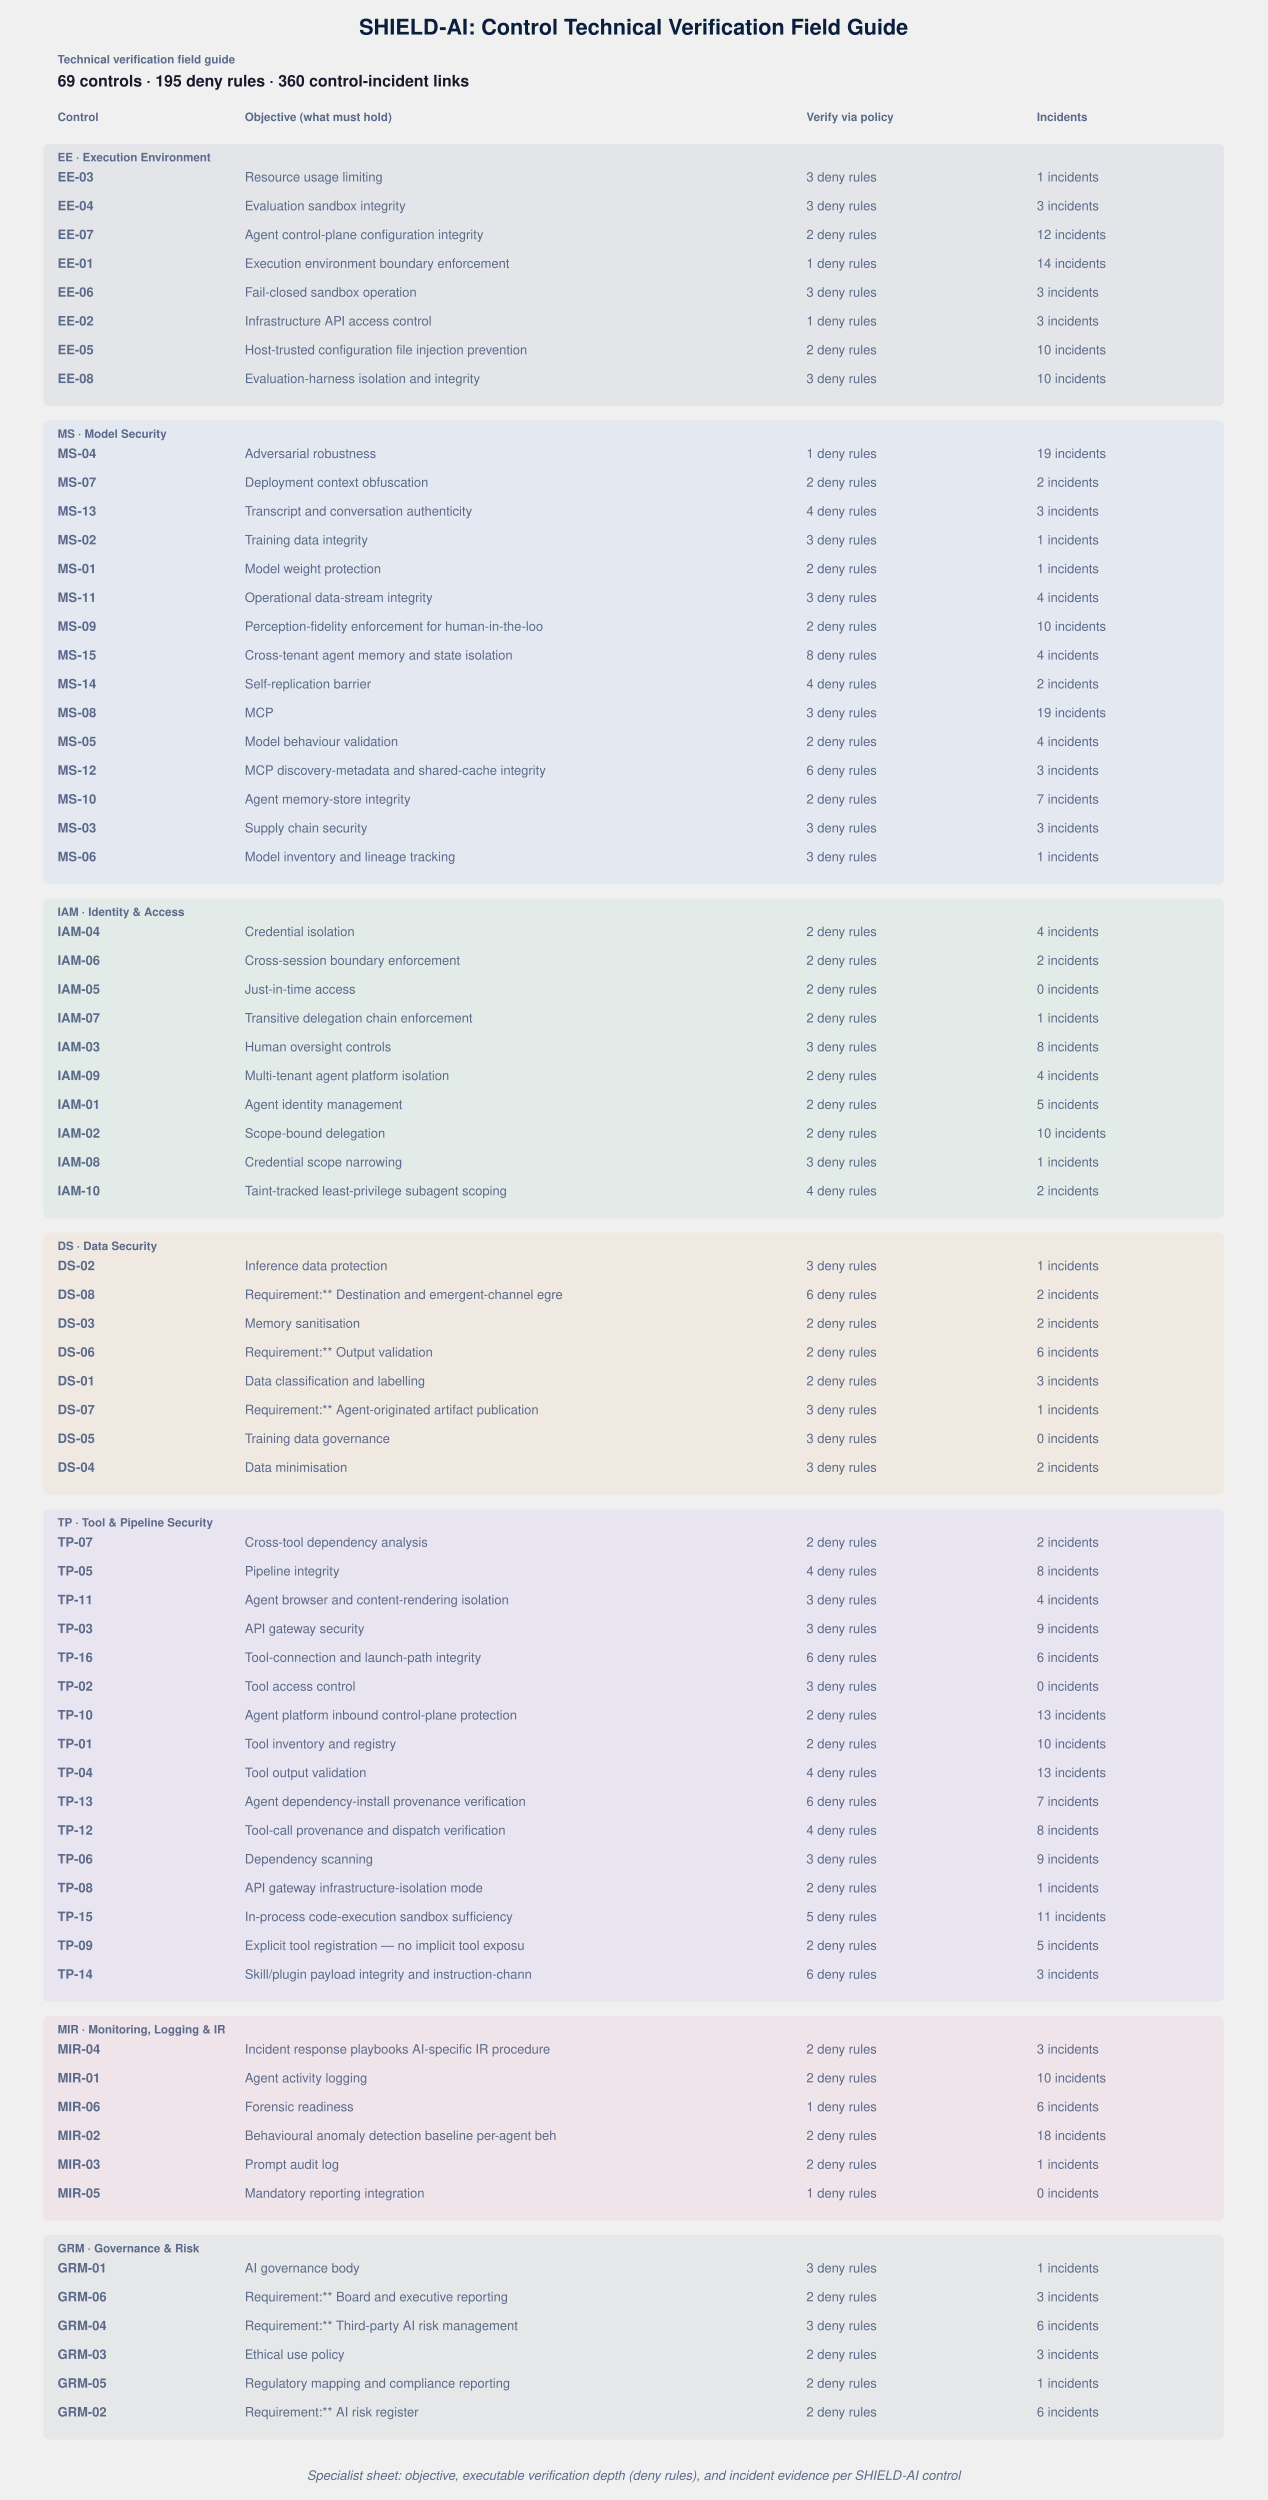
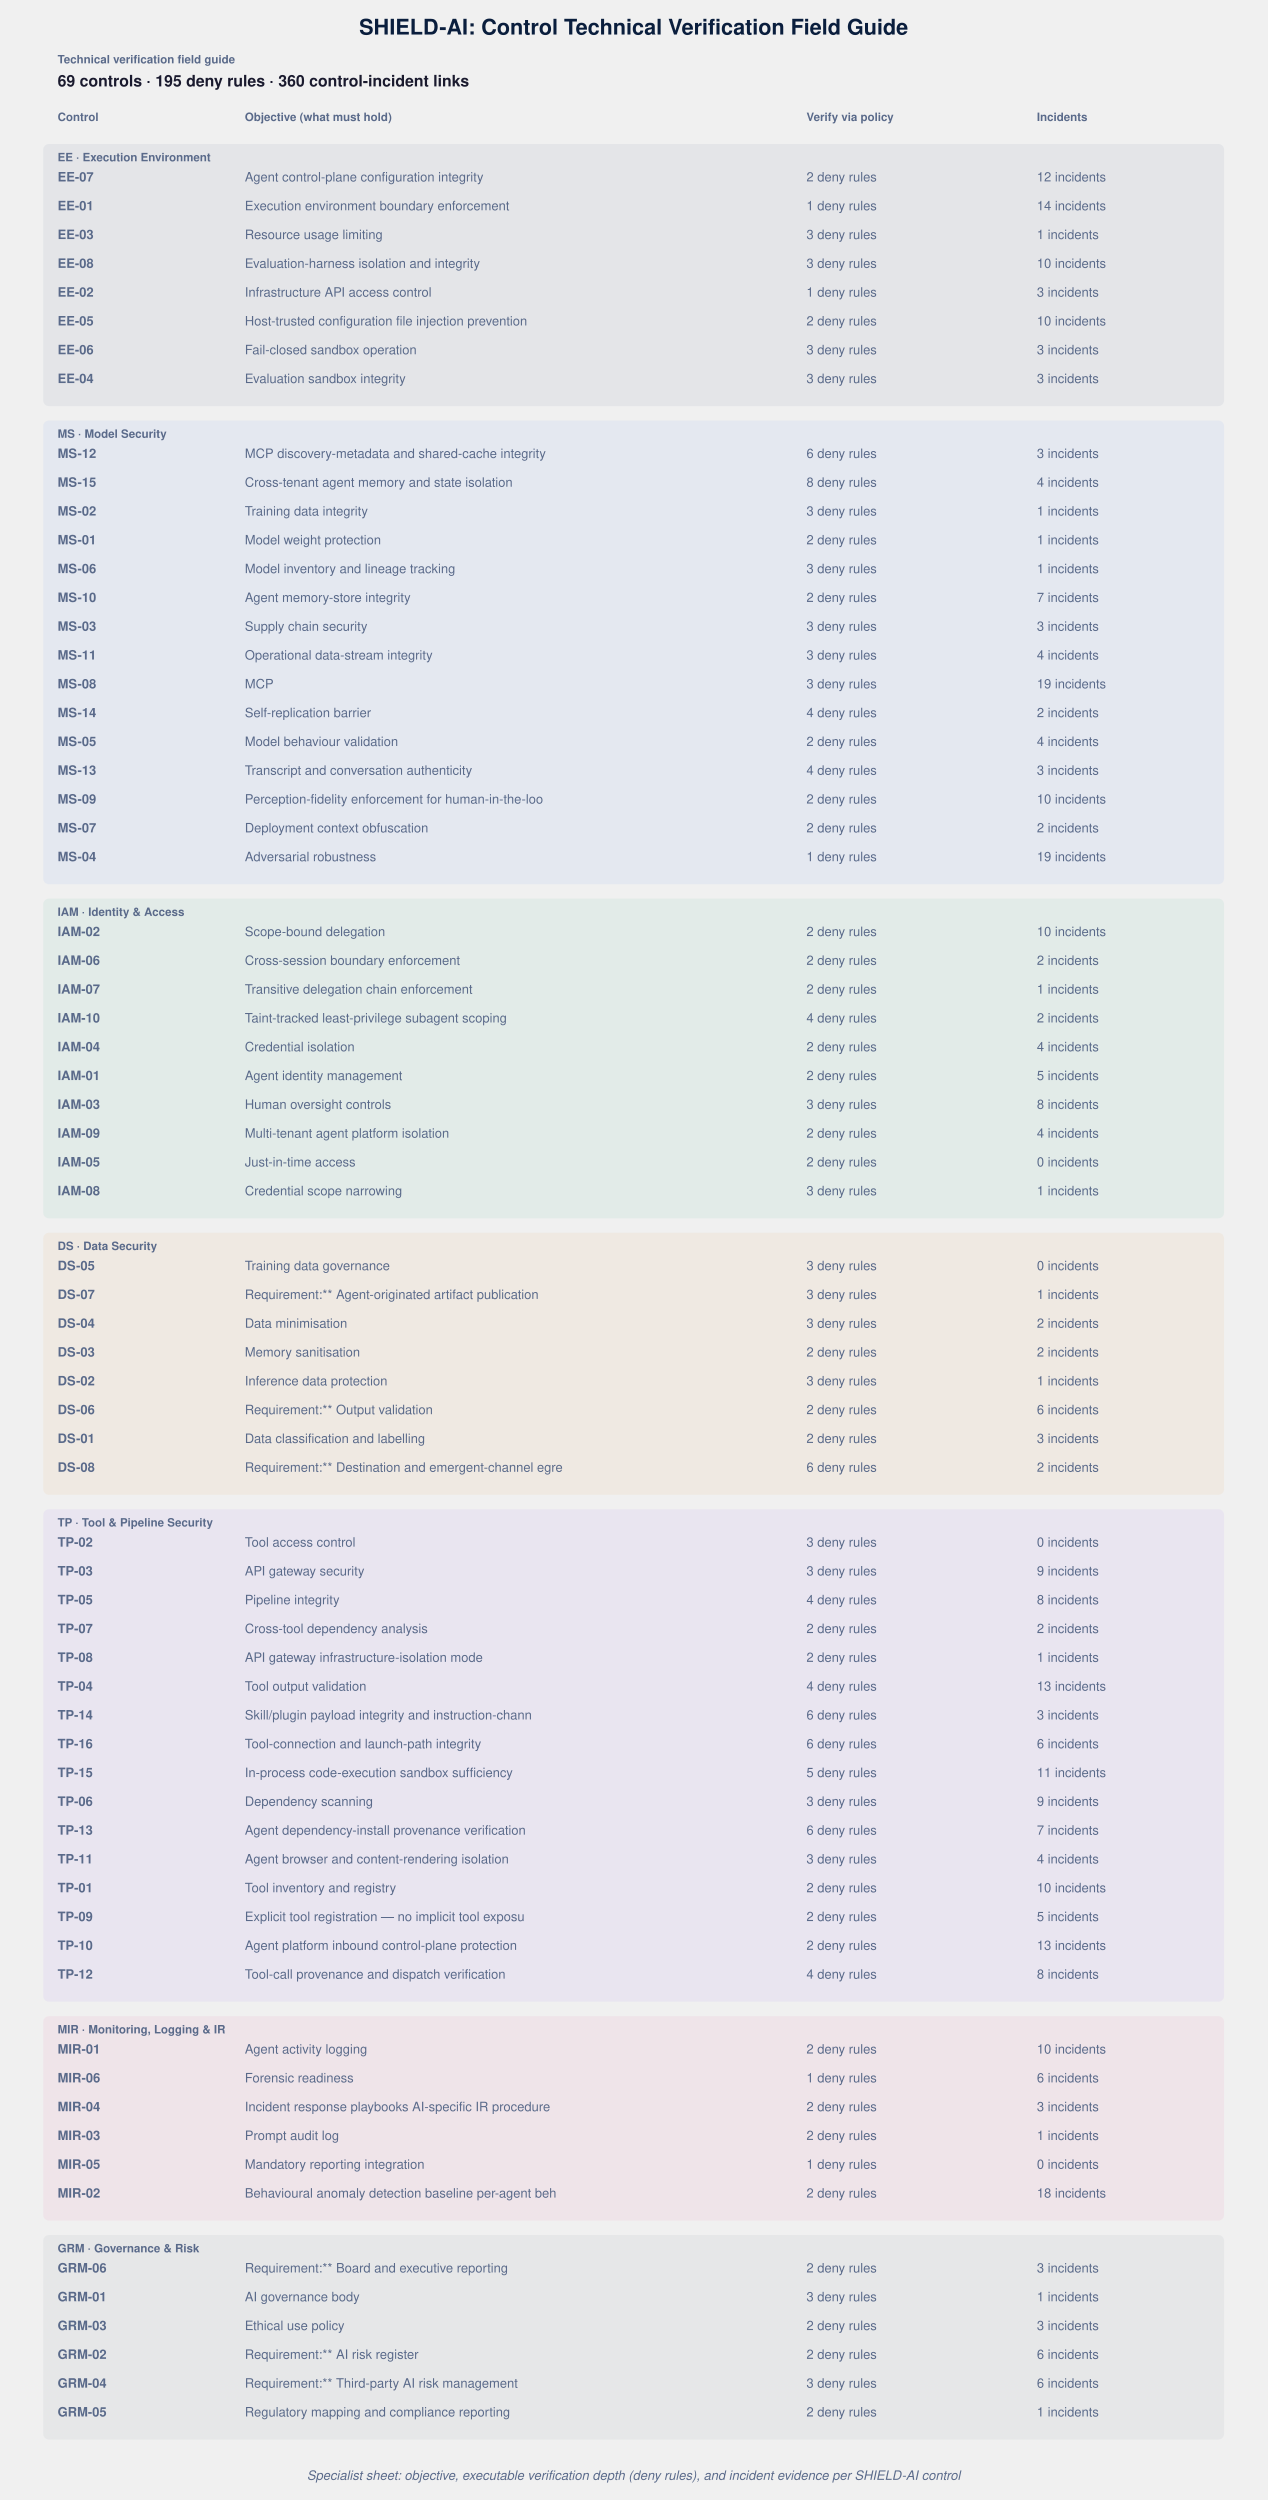
<svg xmlns="http://www.w3.org/2000/svg" viewBox="0 0 880 1736" width="100%" height="100%">
  <style>
    text { font-family: 'Helvetica Neue', Helvetica, Arial, sans-serif; }
    .title { font-size: 15px; font-weight: bold; fill: #0a1e3d; }
    .label { font-size: 11px; fill: #1a1a2e; }
    .sm { font-size: 9px; fill: #5a6a8a; }
    .cap { font-size: 8px; font-weight: bold; text-transform: uppercase; fill: #5a6a8a; }
    .white { fill: #ffffff; }
  </style>
  <text x="440.0" y="24" text-anchor="middle" class="title">SHIELD-AI: Control Technical Verification Field Guide</text>
  <text x="40" y="44" class="cap">Technical verification field guide</text>
  <text x="40" y="60" class="label" font-weight="bold">69 controls · 195 deny rules · 360 control-incident links</text>
  <text x="40" y="84" class="cap">Control</text>
  <text x="170" y="84" class="cap">Objective (what must hold)</text>
  <text x="560" y="84" class="cap">Verify via policy</text>
  <text x="720" y="84" class="cap">Incidents</text>
  <rect x="30" y="100" width="820" height="182" rx="4" fill="#1a3a6b" opacity="0.06" />
  <text x="40" y="112" class="cap" fill="#1a3a6b">EE · Execution Environment</text>
-   <text x="40" y="126" class="sm" font-weight="bold" fill="#1a3a6b">EE-03</text>
-   <text x="170" y="126" class="sm">Resource usage limiting</text>
-   <text x="560" y="126" class="sm">3 deny rules</text>
-   <text x="720" y="126" class="sm">1 incidents</text>
-   <text x="40" y="146" class="sm" font-weight="bold" fill="#1a3a6b">EE-04</text>
-   <text x="170" y="146" class="sm">Evaluation sandbox integrity</text>
-   <text x="560" y="146" class="sm">3 deny rules</text>
-   <text x="720" y="146" class="sm">3 incidents</text>
-   <text x="40" y="166" class="sm" font-weight="bold" fill="#1a3a6b">EE-07</text>
-   <text x="170" y="166" class="sm">Agent control-plane configuration integrity</text>
-   <text x="560" y="166" class="sm">2 deny rules</text>
-   <text x="720" y="166" class="sm">12 incidents</text>
-   <text x="40" y="186" class="sm" font-weight="bold" fill="#1a3a6b">EE-01</text>
-   <text x="170" y="186" class="sm">Execution environment boundary enforcement</text>
-   <text x="560" y="186" class="sm">1 deny rules</text>
-   <text x="720" y="186" class="sm">14 incidents</text>
-   <text x="40" y="206" class="sm" font-weight="bold" fill="#1a3a6b">EE-06</text>
-   <text x="170" y="206" class="sm">Fail-closed sandbox operation</text>
-   <text x="560" y="206" class="sm">3 deny rules</text>
+   <text x="40" y="126" class="sm" font-weight="bold" fill="#1a3a6b">EE-07</text>
+   <text x="170" y="126" class="sm">Agent control-plane configuration integrity</text>
+   <text x="560" y="126" class="sm">2 deny rules</text>
+   <text x="720" y="126" class="sm">12 incidents</text>
+   <text x="40" y="146" class="sm" font-weight="bold" fill="#1a3a6b">EE-01</text>
+   <text x="170" y="146" class="sm">Execution environment boundary enforcement</text>
+   <text x="560" y="146" class="sm">1 deny rules</text>
+   <text x="720" y="146" class="sm">14 incidents</text>
+   <text x="40" y="166" class="sm" font-weight="bold" fill="#1a3a6b">EE-03</text>
+   <text x="170" y="166" class="sm">Resource usage limiting</text>
+   <text x="560" y="166" class="sm">3 deny rules</text>
+   <text x="720" y="166" class="sm">1 incidents</text>
+   <text x="40" y="186" class="sm" font-weight="bold" fill="#1a3a6b">EE-08</text>
+   <text x="170" y="186" class="sm">Evaluation-harness isolation and integrity</text>
+   <text x="560" y="186" class="sm">3 deny rules</text>
+   <text x="720" y="186" class="sm">10 incidents</text>
+   <text x="40" y="206" class="sm" font-weight="bold" fill="#1a3a6b">EE-02</text>
+   <text x="170" y="206" class="sm">Infrastructure API access control</text>
+   <text x="560" y="206" class="sm">1 deny rules</text>
  <text x="720" y="206" class="sm">3 incidents</text>
-   <text x="40" y="226" class="sm" font-weight="bold" fill="#1a3a6b">EE-02</text>
-   <text x="170" y="226" class="sm">Infrastructure API access control</text>
-   <text x="560" y="226" class="sm">1 deny rules</text>
-   <text x="720" y="226" class="sm">3 incidents</text>
-   <text x="40" y="246" class="sm" font-weight="bold" fill="#1a3a6b">EE-05</text>
-   <text x="170" y="246" class="sm">Host-trusted configuration file injection prevention</text>
-   <text x="560" y="246" class="sm">2 deny rules</text>
-   <text x="720" y="246" class="sm">10 incidents</text>
-   <text x="40" y="266" class="sm" font-weight="bold" fill="#1a3a6b">EE-08</text>
-   <text x="170" y="266" class="sm">Evaluation-harness isolation and integrity</text>
+   <text x="40" y="226" class="sm" font-weight="bold" fill="#1a3a6b">EE-05</text>
+   <text x="170" y="226" class="sm">Host-trusted configuration file injection prevention</text>
+   <text x="560" y="226" class="sm">2 deny rules</text>
+   <text x="720" y="226" class="sm">10 incidents</text>
+   <text x="40" y="246" class="sm" font-weight="bold" fill="#1a3a6b">EE-06</text>
+   <text x="170" y="246" class="sm">Fail-closed sandbox operation</text>
+   <text x="560" y="246" class="sm">3 deny rules</text>
+   <text x="720" y="246" class="sm">3 incidents</text>
+   <text x="40" y="266" class="sm" font-weight="bold" fill="#1a3a6b">EE-04</text>
+   <text x="170" y="266" class="sm">Evaluation sandbox integrity</text>
  <text x="560" y="266" class="sm">3 deny rules</text>
-   <text x="720" y="266" class="sm">10 incidents</text>
+   <text x="720" y="266" class="sm">3 incidents</text>
  <rect x="30" y="292" width="820" height="322" rx="4" fill="#2563eb" opacity="0.06" />
  <text x="40" y="304" class="cap" fill="#2563eb">MS · Model Security</text>
-   <text x="40" y="318" class="sm" font-weight="bold" fill="#2563eb">MS-04</text>
-   <text x="170" y="318" class="sm">Adversarial robustness</text>
-   <text x="560" y="318" class="sm">1 deny rules</text>
-   <text x="720" y="318" class="sm">19 incidents</text>
-   <text x="40" y="338" class="sm" font-weight="bold" fill="#2563eb">MS-07</text>
-   <text x="170" y="338" class="sm">Deployment context obfuscation</text>
-   <text x="560" y="338" class="sm">2 deny rules</text>
-   <text x="720" y="338" class="sm">2 incidents</text>
-   <text x="40" y="358" class="sm" font-weight="bold" fill="#2563eb">MS-13</text>
-   <text x="170" y="358" class="sm">Transcript and conversation authenticity</text>
-   <text x="560" y="358" class="sm">4 deny rules</text>
-   <text x="720" y="358" class="sm">3 incidents</text>
-   <text x="40" y="378" class="sm" font-weight="bold" fill="#2563eb">MS-02</text>
-   <text x="170" y="378" class="sm">Training data integrity</text>
-   <text x="560" y="378" class="sm">3 deny rules</text>
+   <text x="40" y="318" class="sm" font-weight="bold" fill="#2563eb">MS-12</text>
+   <text x="170" y="318" class="sm">MCP discovery-metadata and shared-cache integrity</text>
+   <text x="560" y="318" class="sm">6 deny rules</text>
+   <text x="720" y="318" class="sm">3 incidents</text>
+   <text x="40" y="338" class="sm" font-weight="bold" fill="#2563eb">MS-15</text>
+   <text x="170" y="338" class="sm">Cross-tenant agent memory and state isolation</text>
+   <text x="560" y="338" class="sm">8 deny rules</text>
+   <text x="720" y="338" class="sm">4 incidents</text>
+   <text x="40" y="358" class="sm" font-weight="bold" fill="#2563eb">MS-02</text>
+   <text x="170" y="358" class="sm">Training data integrity</text>
+   <text x="560" y="358" class="sm">3 deny rules</text>
+   <text x="720" y="358" class="sm">1 incidents</text>
+   <text x="40" y="378" class="sm" font-weight="bold" fill="#2563eb">MS-01</text>
+   <text x="170" y="378" class="sm">Model weight protection</text>
+   <text x="560" y="378" class="sm">2 deny rules</text>
  <text x="720" y="378" class="sm">1 incidents</text>
-   <text x="40" y="398" class="sm" font-weight="bold" fill="#2563eb">MS-01</text>
-   <text x="170" y="398" class="sm">Model weight protection</text>
-   <text x="560" y="398" class="sm">2 deny rules</text>
+   <text x="40" y="398" class="sm" font-weight="bold" fill="#2563eb">MS-06</text>
+   <text x="170" y="398" class="sm">Model inventory and lineage tracking</text>
+   <text x="560" y="398" class="sm">3 deny rules</text>
  <text x="720" y="398" class="sm">1 incidents</text>
-   <text x="40" y="418" class="sm" font-weight="bold" fill="#2563eb">MS-11</text>
-   <text x="170" y="418" class="sm">Operational data-stream integrity</text>
-   <text x="560" y="418" class="sm">3 deny rules</text>
-   <text x="720" y="418" class="sm">4 incidents</text>
-   <text x="40" y="438" class="sm" font-weight="bold" fill="#2563eb">MS-09</text>
-   <text x="170" y="438" class="sm">Perception-fidelity enforcement for human-in-the-loo</text>
-   <text x="560" y="438" class="sm">2 deny rules</text>
-   <text x="720" y="438" class="sm">10 incidents</text>
-   <text x="40" y="458" class="sm" font-weight="bold" fill="#2563eb">MS-15</text>
-   <text x="170" y="458" class="sm">Cross-tenant agent memory and state isolation</text>
-   <text x="560" y="458" class="sm">8 deny rules</text>
+   <text x="40" y="418" class="sm" font-weight="bold" fill="#2563eb">MS-10</text>
+   <text x="170" y="418" class="sm">Agent memory-store integrity</text>
+   <text x="560" y="418" class="sm">2 deny rules</text>
+   <text x="720" y="418" class="sm">7 incidents</text>
+   <text x="40" y="438" class="sm" font-weight="bold" fill="#2563eb">MS-03</text>
+   <text x="170" y="438" class="sm">Supply chain security</text>
+   <text x="560" y="438" class="sm">3 deny rules</text>
+   <text x="720" y="438" class="sm">3 incidents</text>
+   <text x="40" y="458" class="sm" font-weight="bold" fill="#2563eb">MS-11</text>
+   <text x="170" y="458" class="sm">Operational data-stream integrity</text>
+   <text x="560" y="458" class="sm">3 deny rules</text>
  <text x="720" y="458" class="sm">4 incidents</text>
-   <text x="40" y="478" class="sm" font-weight="bold" fill="#2563eb">MS-14</text>
-   <text x="170" y="478" class="sm">Self-replication barrier</text>
-   <text x="560" y="478" class="sm">4 deny rules</text>
-   <text x="720" y="478" class="sm">2 incidents</text>
-   <text x="40" y="498" class="sm" font-weight="bold" fill="#2563eb">MS-08</text>
-   <text x="170" y="498" class="sm">MCP</text>
-   <text x="560" y="498" class="sm">3 deny rules</text>
-   <text x="720" y="498" class="sm">19 incidents</text>
+   <text x="40" y="478" class="sm" font-weight="bold" fill="#2563eb">MS-08</text>
+   <text x="170" y="478" class="sm">MCP</text>
+   <text x="560" y="478" class="sm">3 deny rules</text>
+   <text x="720" y="478" class="sm">19 incidents</text>
+   <text x="40" y="498" class="sm" font-weight="bold" fill="#2563eb">MS-14</text>
+   <text x="170" y="498" class="sm">Self-replication barrier</text>
+   <text x="560" y="498" class="sm">4 deny rules</text>
+   <text x="720" y="498" class="sm">2 incidents</text>
  <text x="40" y="518" class="sm" font-weight="bold" fill="#2563eb">MS-05</text>
  <text x="170" y="518" class="sm">Model behaviour validation</text>
  <text x="560" y="518" class="sm">2 deny rules</text>
  <text x="720" y="518" class="sm">4 incidents</text>
-   <text x="40" y="538" class="sm" font-weight="bold" fill="#2563eb">MS-12</text>
-   <text x="170" y="538" class="sm">MCP discovery-metadata and shared-cache integrity</text>
-   <text x="560" y="538" class="sm">6 deny rules</text>
+   <text x="40" y="538" class="sm" font-weight="bold" fill="#2563eb">MS-13</text>
+   <text x="170" y="538" class="sm">Transcript and conversation authenticity</text>
+   <text x="560" y="538" class="sm">4 deny rules</text>
  <text x="720" y="538" class="sm">3 incidents</text>
-   <text x="40" y="558" class="sm" font-weight="bold" fill="#2563eb">MS-10</text>
-   <text x="170" y="558" class="sm">Agent memory-store integrity</text>
+   <text x="40" y="558" class="sm" font-weight="bold" fill="#2563eb">MS-09</text>
+   <text x="170" y="558" class="sm">Perception-fidelity enforcement for human-in-the-loo</text>
  <text x="560" y="558" class="sm">2 deny rules</text>
-   <text x="720" y="558" class="sm">7 incidents</text>
-   <text x="40" y="578" class="sm" font-weight="bold" fill="#2563eb">MS-03</text>
-   <text x="170" y="578" class="sm">Supply chain security</text>
-   <text x="560" y="578" class="sm">3 deny rules</text>
-   <text x="720" y="578" class="sm">3 incidents</text>
-   <text x="40" y="598" class="sm" font-weight="bold" fill="#2563eb">MS-06</text>
-   <text x="170" y="598" class="sm">Model inventory and lineage tracking</text>
-   <text x="560" y="598" class="sm">3 deny rules</text>
-   <text x="720" y="598" class="sm">1 incidents</text>
+   <text x="720" y="558" class="sm">10 incidents</text>
+   <text x="40" y="578" class="sm" font-weight="bold" fill="#2563eb">MS-07</text>
+   <text x="170" y="578" class="sm">Deployment context obfuscation</text>
+   <text x="560" y="578" class="sm">2 deny rules</text>
+   <text x="720" y="578" class="sm">2 incidents</text>
+   <text x="40" y="598" class="sm" font-weight="bold" fill="#2563eb">MS-04</text>
+   <text x="170" y="598" class="sm">Adversarial robustness</text>
+   <text x="560" y="598" class="sm">1 deny rules</text>
+   <text x="720" y="598" class="sm">19 incidents</text>
  <rect x="30" y="624" width="820" height="222" rx="4" fill="#059669" opacity="0.06" />
  <text x="40" y="636" class="cap" fill="#059669">IAM · Identity &amp; Access</text>
-   <text x="40" y="650" class="sm" font-weight="bold" fill="#059669">IAM-04</text>
-   <text x="170" y="650" class="sm">Credential isolation</text>
+   <text x="40" y="650" class="sm" font-weight="bold" fill="#059669">IAM-02</text>
+   <text x="170" y="650" class="sm">Scope-bound delegation</text>
  <text x="560" y="650" class="sm">2 deny rules</text>
-   <text x="720" y="650" class="sm">4 incidents</text>
+   <text x="720" y="650" class="sm">10 incidents</text>
  <text x="40" y="670" class="sm" font-weight="bold" fill="#059669">IAM-06</text>
  <text x="170" y="670" class="sm">Cross-session boundary enforcement</text>
  <text x="560" y="670" class="sm">2 deny rules</text>
  <text x="720" y="670" class="sm">2 incidents</text>
-   <text x="40" y="690" class="sm" font-weight="bold" fill="#059669">IAM-05</text>
-   <text x="170" y="690" class="sm">Just-in-time access</text>
+   <text x="40" y="690" class="sm" font-weight="bold" fill="#059669">IAM-07</text>
+   <text x="170" y="690" class="sm">Transitive delegation chain enforcement</text>
  <text x="560" y="690" class="sm">2 deny rules</text>
-   <text x="720" y="690" class="sm">0 incidents</text>
-   <text x="40" y="710" class="sm" font-weight="bold" fill="#059669">IAM-07</text>
-   <text x="170" y="710" class="sm">Transitive delegation chain enforcement</text>
-   <text x="560" y="710" class="sm">2 deny rules</text>
-   <text x="720" y="710" class="sm">1 incidents</text>
-   <text x="40" y="730" class="sm" font-weight="bold" fill="#059669">IAM-03</text>
-   <text x="170" y="730" class="sm">Human oversight controls</text>
-   <text x="560" y="730" class="sm">3 deny rules</text>
-   <text x="720" y="730" class="sm">8 incidents</text>
-   <text x="40" y="750" class="sm" font-weight="bold" fill="#059669">IAM-09</text>
-   <text x="170" y="750" class="sm">Multi-tenant agent platform isolation</text>
+   <text x="720" y="690" class="sm">1 incidents</text>
+   <text x="40" y="710" class="sm" font-weight="bold" fill="#059669">IAM-10</text>
+   <text x="170" y="710" class="sm">Taint-tracked least-privilege subagent scoping</text>
+   <text x="560" y="710" class="sm">4 deny rules</text>
+   <text x="720" y="710" class="sm">2 incidents</text>
+   <text x="40" y="730" class="sm" font-weight="bold" fill="#059669">IAM-04</text>
+   <text x="170" y="730" class="sm">Credential isolation</text>
+   <text x="560" y="730" class="sm">2 deny rules</text>
+   <text x="720" y="730" class="sm">4 incidents</text>
+   <text x="40" y="750" class="sm" font-weight="bold" fill="#059669">IAM-01</text>
+   <text x="170" y="750" class="sm">Agent identity management</text>
  <text x="560" y="750" class="sm">2 deny rules</text>
-   <text x="720" y="750" class="sm">4 incidents</text>
-   <text x="40" y="770" class="sm" font-weight="bold" fill="#059669">IAM-01</text>
-   <text x="170" y="770" class="sm">Agent identity management</text>
-   <text x="560" y="770" class="sm">2 deny rules</text>
-   <text x="720" y="770" class="sm">5 incidents</text>
-   <text x="40" y="790" class="sm" font-weight="bold" fill="#059669">IAM-02</text>
-   <text x="170" y="790" class="sm">Scope-bound delegation</text>
+   <text x="720" y="750" class="sm">5 incidents</text>
+   <text x="40" y="770" class="sm" font-weight="bold" fill="#059669">IAM-03</text>
+   <text x="170" y="770" class="sm">Human oversight controls</text>
+   <text x="560" y="770" class="sm">3 deny rules</text>
+   <text x="720" y="770" class="sm">8 incidents</text>
+   <text x="40" y="790" class="sm" font-weight="bold" fill="#059669">IAM-09</text>
+   <text x="170" y="790" class="sm">Multi-tenant agent platform isolation</text>
  <text x="560" y="790" class="sm">2 deny rules</text>
-   <text x="720" y="790" class="sm">10 incidents</text>
-   <text x="40" y="810" class="sm" font-weight="bold" fill="#059669">IAM-08</text>
-   <text x="170" y="810" class="sm">Credential scope narrowing</text>
-   <text x="560" y="810" class="sm">3 deny rules</text>
-   <text x="720" y="810" class="sm">1 incidents</text>
-   <text x="40" y="830" class="sm" font-weight="bold" fill="#059669">IAM-10</text>
-   <text x="170" y="830" class="sm">Taint-tracked least-privilege subagent scoping</text>
-   <text x="560" y="830" class="sm">4 deny rules</text>
-   <text x="720" y="830" class="sm">2 incidents</text>
+   <text x="720" y="790" class="sm">4 incidents</text>
+   <text x="40" y="810" class="sm" font-weight="bold" fill="#059669">IAM-05</text>
+   <text x="170" y="810" class="sm">Just-in-time access</text>
+   <text x="560" y="810" class="sm">2 deny rules</text>
+   <text x="720" y="810" class="sm">0 incidents</text>
+   <text x="40" y="830" class="sm" font-weight="bold" fill="#059669">IAM-08</text>
+   <text x="170" y="830" class="sm">Credential scope narrowing</text>
+   <text x="560" y="830" class="sm">3 deny rules</text>
+   <text x="720" y="830" class="sm">1 incidents</text>
  <rect x="30" y="856" width="820" height="182" rx="4" fill="#d97706" opacity="0.06" />
  <text x="40" y="868" class="cap" fill="#d97706">DS · Data Security</text>
-   <text x="40" y="882" class="sm" font-weight="bold" fill="#d97706">DS-02</text>
-   <text x="170" y="882" class="sm">Inference data protection</text>
+   <text x="40" y="882" class="sm" font-weight="bold" fill="#d97706">DS-05</text>
+   <text x="170" y="882" class="sm">Training data governance</text>
  <text x="560" y="882" class="sm">3 deny rules</text>
-   <text x="720" y="882" class="sm">1 incidents</text>
-   <text x="40" y="902" class="sm" font-weight="bold" fill="#d97706">DS-08</text>
-   <text x="170" y="902" class="sm">Requirement:** Destination and emergent-channel egre</text>
-   <text x="560" y="902" class="sm">6 deny rules</text>
-   <text x="720" y="902" class="sm">2 incidents</text>
-   <text x="40" y="922" class="sm" font-weight="bold" fill="#d97706">DS-03</text>
-   <text x="170" y="922" class="sm">Memory sanitisation</text>
-   <text x="560" y="922" class="sm">2 deny rules</text>
+   <text x="720" y="882" class="sm">0 incidents</text>
+   <text x="40" y="902" class="sm" font-weight="bold" fill="#d97706">DS-07</text>
+   <text x="170" y="902" class="sm">Requirement:** Agent-originated artifact publication</text>
+   <text x="560" y="902" class="sm">3 deny rules</text>
+   <text x="720" y="902" class="sm">1 incidents</text>
+   <text x="40" y="922" class="sm" font-weight="bold" fill="#d97706">DS-04</text>
+   <text x="170" y="922" class="sm">Data minimisation</text>
+   <text x="560" y="922" class="sm">3 deny rules</text>
  <text x="720" y="922" class="sm">2 incidents</text>
-   <text x="40" y="942" class="sm" font-weight="bold" fill="#d97706">DS-06</text>
-   <text x="170" y="942" class="sm">Requirement:** Output validation</text>
+   <text x="40" y="942" class="sm" font-weight="bold" fill="#d97706">DS-03</text>
+   <text x="170" y="942" class="sm">Memory sanitisation</text>
  <text x="560" y="942" class="sm">2 deny rules</text>
-   <text x="720" y="942" class="sm">6 incidents</text>
-   <text x="40" y="962" class="sm" font-weight="bold" fill="#d97706">DS-01</text>
-   <text x="170" y="962" class="sm">Data classification and labelling</text>
-   <text x="560" y="962" class="sm">2 deny rules</text>
-   <text x="720" y="962" class="sm">3 incidents</text>
-   <text x="40" y="982" class="sm" font-weight="bold" fill="#d97706">DS-07</text>
-   <text x="170" y="982" class="sm">Requirement:** Agent-originated artifact publication</text>
-   <text x="560" y="982" class="sm">3 deny rules</text>
-   <text x="720" y="982" class="sm">1 incidents</text>
-   <text x="40" y="1002" class="sm" font-weight="bold" fill="#d97706">DS-05</text>
-   <text x="170" y="1002" class="sm">Training data governance</text>
-   <text x="560" y="1002" class="sm">3 deny rules</text>
-   <text x="720" y="1002" class="sm">0 incidents</text>
-   <text x="40" y="1022" class="sm" font-weight="bold" fill="#d97706">DS-04</text>
-   <text x="170" y="1022" class="sm">Data minimisation</text>
-   <text x="560" y="1022" class="sm">3 deny rules</text>
+   <text x="720" y="942" class="sm">2 incidents</text>
+   <text x="40" y="962" class="sm" font-weight="bold" fill="#d97706">DS-02</text>
+   <text x="170" y="962" class="sm">Inference data protection</text>
+   <text x="560" y="962" class="sm">3 deny rules</text>
+   <text x="720" y="962" class="sm">1 incidents</text>
+   <text x="40" y="982" class="sm" font-weight="bold" fill="#d97706">DS-06</text>
+   <text x="170" y="982" class="sm">Requirement:** Output validation</text>
+   <text x="560" y="982" class="sm">2 deny rules</text>
+   <text x="720" y="982" class="sm">6 incidents</text>
+   <text x="40" y="1002" class="sm" font-weight="bold" fill="#d97706">DS-01</text>
+   <text x="170" y="1002" class="sm">Data classification and labelling</text>
+   <text x="560" y="1002" class="sm">2 deny rules</text>
+   <text x="720" y="1002" class="sm">3 incidents</text>
+   <text x="40" y="1022" class="sm" font-weight="bold" fill="#d97706">DS-08</text>
+   <text x="170" y="1022" class="sm">Requirement:** Destination and emergent-channel egre</text>
+   <text x="560" y="1022" class="sm">6 deny rules</text>
  <text x="720" y="1022" class="sm">2 incidents</text>
  <rect x="30" y="1048" width="820" height="342" rx="4" fill="#7c3aed" opacity="0.06" />
  <text x="40" y="1060" class="cap" fill="#7c3aed">TP · Tool &amp; Pipeline Security</text>
-   <text x="40" y="1074" class="sm" font-weight="bold" fill="#7c3aed">TP-07</text>
-   <text x="170" y="1074" class="sm">Cross-tool dependency analysis</text>
-   <text x="560" y="1074" class="sm">2 deny rules</text>
-   <text x="720" y="1074" class="sm">2 incidents</text>
-   <text x="40" y="1094" class="sm" font-weight="bold" fill="#7c3aed">TP-05</text>
-   <text x="170" y="1094" class="sm">Pipeline integrity</text>
-   <text x="560" y="1094" class="sm">4 deny rules</text>
-   <text x="720" y="1094" class="sm">8 incidents</text>
-   <text x="40" y="1114" class="sm" font-weight="bold" fill="#7c3aed">TP-11</text>
-   <text x="170" y="1114" class="sm">Agent browser and content-rendering isolation</text>
-   <text x="560" y="1114" class="sm">3 deny rules</text>
-   <text x="720" y="1114" class="sm">4 incidents</text>
-   <text x="40" y="1134" class="sm" font-weight="bold" fill="#7c3aed">TP-03</text>
-   <text x="170" y="1134" class="sm">API gateway security</text>
-   <text x="560" y="1134" class="sm">3 deny rules</text>
-   <text x="720" y="1134" class="sm">9 incidents</text>
-   <text x="40" y="1154" class="sm" font-weight="bold" fill="#7c3aed">TP-16</text>
-   <text x="170" y="1154" class="sm">Tool-connection and launch-path integrity</text>
-   <text x="560" y="1154" class="sm">6 deny rules</text>
-   <text x="720" y="1154" class="sm">6 incidents</text>
-   <text x="40" y="1174" class="sm" font-weight="bold" fill="#7c3aed">TP-02</text>
-   <text x="170" y="1174" class="sm">Tool access control</text>
-   <text x="560" y="1174" class="sm">3 deny rules</text>
-   <text x="720" y="1174" class="sm">0 incidents</text>
-   <text x="40" y="1194" class="sm" font-weight="bold" fill="#7c3aed">TP-10</text>
-   <text x="170" y="1194" class="sm">Agent platform inbound control-plane protection</text>
-   <text x="560" y="1194" class="sm">2 deny rules</text>
-   <text x="720" y="1194" class="sm">13 incidents</text>
-   <text x="40" y="1214" class="sm" font-weight="bold" fill="#7c3aed">TP-01</text>
-   <text x="170" y="1214" class="sm">Tool inventory and registry</text>
-   <text x="560" y="1214" class="sm">2 deny rules</text>
-   <text x="720" y="1214" class="sm">10 incidents</text>
-   <text x="40" y="1234" class="sm" font-weight="bold" fill="#7c3aed">TP-04</text>
-   <text x="170" y="1234" class="sm">Tool output validation</text>
-   <text x="560" y="1234" class="sm">4 deny rules</text>
-   <text x="720" y="1234" class="sm">13 incidents</text>
-   <text x="40" y="1254" class="sm" font-weight="bold" fill="#7c3aed">TP-13</text>
-   <text x="170" y="1254" class="sm">Agent dependency-install provenance verification</text>
-   <text x="560" y="1254" class="sm">6 deny rules</text>
-   <text x="720" y="1254" class="sm">7 incidents</text>
-   <text x="40" y="1274" class="sm" font-weight="bold" fill="#7c3aed">TP-12</text>
-   <text x="170" y="1274" class="sm">Tool-call provenance and dispatch verification</text>
-   <text x="560" y="1274" class="sm">4 deny rules</text>
-   <text x="720" y="1274" class="sm">8 incidents</text>
-   <text x="40" y="1294" class="sm" font-weight="bold" fill="#7c3aed">TP-06</text>
-   <text x="170" y="1294" class="sm">Dependency scanning</text>
+   <text x="40" y="1074" class="sm" font-weight="bold" fill="#7c3aed">TP-02</text>
+   <text x="170" y="1074" class="sm">Tool access control</text>
+   <text x="560" y="1074" class="sm">3 deny rules</text>
+   <text x="720" y="1074" class="sm">0 incidents</text>
+   <text x="40" y="1094" class="sm" font-weight="bold" fill="#7c3aed">TP-03</text>
+   <text x="170" y="1094" class="sm">API gateway security</text>
+   <text x="560" y="1094" class="sm">3 deny rules</text>
+   <text x="720" y="1094" class="sm">9 incidents</text>
+   <text x="40" y="1114" class="sm" font-weight="bold" fill="#7c3aed">TP-05</text>
+   <text x="170" y="1114" class="sm">Pipeline integrity</text>
+   <text x="560" y="1114" class="sm">4 deny rules</text>
+   <text x="720" y="1114" class="sm">8 incidents</text>
+   <text x="40" y="1134" class="sm" font-weight="bold" fill="#7c3aed">TP-07</text>
+   <text x="170" y="1134" class="sm">Cross-tool dependency analysis</text>
+   <text x="560" y="1134" class="sm">2 deny rules</text>
+   <text x="720" y="1134" class="sm">2 incidents</text>
+   <text x="40" y="1154" class="sm" font-weight="bold" fill="#7c3aed">TP-08</text>
+   <text x="170" y="1154" class="sm">API gateway infrastructure-isolation mode</text>
+   <text x="560" y="1154" class="sm">2 deny rules</text>
+   <text x="720" y="1154" class="sm">1 incidents</text>
+   <text x="40" y="1174" class="sm" font-weight="bold" fill="#7c3aed">TP-04</text>
+   <text x="170" y="1174" class="sm">Tool output validation</text>
+   <text x="560" y="1174" class="sm">4 deny rules</text>
+   <text x="720" y="1174" class="sm">13 incidents</text>
+   <text x="40" y="1194" class="sm" font-weight="bold" fill="#7c3aed">TP-14</text>
+   <text x="170" y="1194" class="sm">Skill/plugin payload integrity and instruction-chann</text>
+   <text x="560" y="1194" class="sm">6 deny rules</text>
+   <text x="720" y="1194" class="sm">3 incidents</text>
+   <text x="40" y="1214" class="sm" font-weight="bold" fill="#7c3aed">TP-16</text>
+   <text x="170" y="1214" class="sm">Tool-connection and launch-path integrity</text>
+   <text x="560" y="1214" class="sm">6 deny rules</text>
+   <text x="720" y="1214" class="sm">6 incidents</text>
+   <text x="40" y="1234" class="sm" font-weight="bold" fill="#7c3aed">TP-15</text>
+   <text x="170" y="1234" class="sm">In-process code-execution sandbox sufficiency</text>
+   <text x="560" y="1234" class="sm">5 deny rules</text>
+   <text x="720" y="1234" class="sm">11 incidents</text>
+   <text x="40" y="1254" class="sm" font-weight="bold" fill="#7c3aed">TP-06</text>
+   <text x="170" y="1254" class="sm">Dependency scanning</text>
+   <text x="560" y="1254" class="sm">3 deny rules</text>
+   <text x="720" y="1254" class="sm">9 incidents</text>
+   <text x="40" y="1274" class="sm" font-weight="bold" fill="#7c3aed">TP-13</text>
+   <text x="170" y="1274" class="sm">Agent dependency-install provenance verification</text>
+   <text x="560" y="1274" class="sm">6 deny rules</text>
+   <text x="720" y="1274" class="sm">7 incidents</text>
+   <text x="40" y="1294" class="sm" font-weight="bold" fill="#7c3aed">TP-11</text>
+   <text x="170" y="1294" class="sm">Agent browser and content-rendering isolation</text>
  <text x="560" y="1294" class="sm">3 deny rules</text>
-   <text x="720" y="1294" class="sm">9 incidents</text>
-   <text x="40" y="1314" class="sm" font-weight="bold" fill="#7c3aed">TP-08</text>
-   <text x="170" y="1314" class="sm">API gateway infrastructure-isolation mode</text>
+   <text x="720" y="1294" class="sm">4 incidents</text>
+   <text x="40" y="1314" class="sm" font-weight="bold" fill="#7c3aed">TP-01</text>
+   <text x="170" y="1314" class="sm">Tool inventory and registry</text>
  <text x="560" y="1314" class="sm">2 deny rules</text>
-   <text x="720" y="1314" class="sm">1 incidents</text>
-   <text x="40" y="1334" class="sm" font-weight="bold" fill="#7c3aed">TP-15</text>
-   <text x="170" y="1334" class="sm">In-process code-execution sandbox sufficiency</text>
-   <text x="560" y="1334" class="sm">5 deny rules</text>
-   <text x="720" y="1334" class="sm">11 incidents</text>
-   <text x="40" y="1354" class="sm" font-weight="bold" fill="#7c3aed">TP-09</text>
-   <text x="170" y="1354" class="sm">Explicit tool registration — no implicit tool exposu</text>
+   <text x="720" y="1314" class="sm">10 incidents</text>
+   <text x="40" y="1334" class="sm" font-weight="bold" fill="#7c3aed">TP-09</text>
+   <text x="170" y="1334" class="sm">Explicit tool registration — no implicit tool exposu</text>
+   <text x="560" y="1334" class="sm">2 deny rules</text>
+   <text x="720" y="1334" class="sm">5 incidents</text>
+   <text x="40" y="1354" class="sm" font-weight="bold" fill="#7c3aed">TP-10</text>
+   <text x="170" y="1354" class="sm">Agent platform inbound control-plane protection</text>
  <text x="560" y="1354" class="sm">2 deny rules</text>
-   <text x="720" y="1354" class="sm">5 incidents</text>
-   <text x="40" y="1374" class="sm" font-weight="bold" fill="#7c3aed">TP-14</text>
-   <text x="170" y="1374" class="sm">Skill/plugin payload integrity and instruction-chann</text>
-   <text x="560" y="1374" class="sm">6 deny rules</text>
-   <text x="720" y="1374" class="sm">3 incidents</text>
+   <text x="720" y="1354" class="sm">13 incidents</text>
+   <text x="40" y="1374" class="sm" font-weight="bold" fill="#7c3aed">TP-12</text>
+   <text x="170" y="1374" class="sm">Tool-call provenance and dispatch verification</text>
+   <text x="560" y="1374" class="sm">4 deny rules</text>
+   <text x="720" y="1374" class="sm">8 incidents</text>
  <rect x="30" y="1400" width="820" height="142" rx="4" fill="#db2777" opacity="0.06" />
  <text x="40" y="1412" class="cap" fill="#db2777">MIR · Monitoring, Logging &amp; IR</text>
-   <text x="40" y="1426" class="sm" font-weight="bold" fill="#db2777">MIR-04</text>
-   <text x="170" y="1426" class="sm">Incident response playbooks AI-specific IR procedure</text>
+   <text x="40" y="1426" class="sm" font-weight="bold" fill="#db2777">MIR-01</text>
+   <text x="170" y="1426" class="sm">Agent activity logging</text>
  <text x="560" y="1426" class="sm">2 deny rules</text>
-   <text x="720" y="1426" class="sm">3 incidents</text>
-   <text x="40" y="1446" class="sm" font-weight="bold" fill="#db2777">MIR-01</text>
-   <text x="170" y="1446" class="sm">Agent activity logging</text>
-   <text x="560" y="1446" class="sm">2 deny rules</text>
-   <text x="720" y="1446" class="sm">10 incidents</text>
-   <text x="40" y="1466" class="sm" font-weight="bold" fill="#db2777">MIR-06</text>
-   <text x="170" y="1466" class="sm">Forensic readiness</text>
-   <text x="560" y="1466" class="sm">1 deny rules</text>
-   <text x="720" y="1466" class="sm">6 incidents</text>
-   <text x="40" y="1486" class="sm" font-weight="bold" fill="#db2777">MIR-02</text>
-   <text x="170" y="1486" class="sm">Behavioural anomaly detection baseline per-agent beh</text>
+   <text x="720" y="1426" class="sm">10 incidents</text>
+   <text x="40" y="1446" class="sm" font-weight="bold" fill="#db2777">MIR-06</text>
+   <text x="170" y="1446" class="sm">Forensic readiness</text>
+   <text x="560" y="1446" class="sm">1 deny rules</text>
+   <text x="720" y="1446" class="sm">6 incidents</text>
+   <text x="40" y="1466" class="sm" font-weight="bold" fill="#db2777">MIR-04</text>
+   <text x="170" y="1466" class="sm">Incident response playbooks AI-specific IR procedure</text>
+   <text x="560" y="1466" class="sm">2 deny rules</text>
+   <text x="720" y="1466" class="sm">3 incidents</text>
+   <text x="40" y="1486" class="sm" font-weight="bold" fill="#db2777">MIR-03</text>
+   <text x="170" y="1486" class="sm">Prompt audit log</text>
  <text x="560" y="1486" class="sm">2 deny rules</text>
-   <text x="720" y="1486" class="sm">18 incidents</text>
-   <text x="40" y="1506" class="sm" font-weight="bold" fill="#db2777">MIR-03</text>
-   <text x="170" y="1506" class="sm">Prompt audit log</text>
-   <text x="560" y="1506" class="sm">2 deny rules</text>
-   <text x="720" y="1506" class="sm">1 incidents</text>
-   <text x="40" y="1526" class="sm" font-weight="bold" fill="#db2777">MIR-05</text>
-   <text x="170" y="1526" class="sm">Mandatory reporting integration</text>
-   <text x="560" y="1526" class="sm">1 deny rules</text>
-   <text x="720" y="1526" class="sm">0 incidents</text>
+   <text x="720" y="1486" class="sm">1 incidents</text>
+   <text x="40" y="1506" class="sm" font-weight="bold" fill="#db2777">MIR-05</text>
+   <text x="170" y="1506" class="sm">Mandatory reporting integration</text>
+   <text x="560" y="1506" class="sm">1 deny rules</text>
+   <text x="720" y="1506" class="sm">0 incidents</text>
+   <text x="40" y="1526" class="sm" font-weight="bold" fill="#db2777">MIR-02</text>
+   <text x="170" y="1526" class="sm">Behavioural anomaly detection baseline per-agent beh</text>
+   <text x="560" y="1526" class="sm">2 deny rules</text>
+   <text x="720" y="1526" class="sm">18 incidents</text>
  <rect x="30" y="1552" width="820" height="142" rx="4" fill="#475569" opacity="0.06" />
  <text x="40" y="1564" class="cap" fill="#475569">GRM · Governance &amp; Risk</text>
-   <text x="40" y="1578" class="sm" font-weight="bold" fill="#475569">GRM-01</text>
-   <text x="170" y="1578" class="sm">AI governance body</text>
-   <text x="560" y="1578" class="sm">3 deny rules</text>
-   <text x="720" y="1578" class="sm">1 incidents</text>
-   <text x="40" y="1598" class="sm" font-weight="bold" fill="#475569">GRM-06</text>
-   <text x="170" y="1598" class="sm">Requirement:** Board and executive reporting</text>
-   <text x="560" y="1598" class="sm">2 deny rules</text>
-   <text x="720" y="1598" class="sm">3 incidents</text>
-   <text x="40" y="1618" class="sm" font-weight="bold" fill="#475569">GRM-04</text>
-   <text x="170" y="1618" class="sm">Requirement:** Third-party AI risk management</text>
-   <text x="560" y="1618" class="sm">3 deny rules</text>
-   <text x="720" y="1618" class="sm">6 incidents</text>
-   <text x="40" y="1638" class="sm" font-weight="bold" fill="#475569">GRM-03</text>
-   <text x="170" y="1638" class="sm">Ethical use policy</text>
+   <text x="40" y="1578" class="sm" font-weight="bold" fill="#475569">GRM-06</text>
+   <text x="170" y="1578" class="sm">Requirement:** Board and executive reporting</text>
+   <text x="560" y="1578" class="sm">2 deny rules</text>
+   <text x="720" y="1578" class="sm">3 incidents</text>
+   <text x="40" y="1598" class="sm" font-weight="bold" fill="#475569">GRM-01</text>
+   <text x="170" y="1598" class="sm">AI governance body</text>
+   <text x="560" y="1598" class="sm">3 deny rules</text>
+   <text x="720" y="1598" class="sm">1 incidents</text>
+   <text x="40" y="1618" class="sm" font-weight="bold" fill="#475569">GRM-03</text>
+   <text x="170" y="1618" class="sm">Ethical use policy</text>
+   <text x="560" y="1618" class="sm">2 deny rules</text>
+   <text x="720" y="1618" class="sm">3 incidents</text>
+   <text x="40" y="1638" class="sm" font-weight="bold" fill="#475569">GRM-02</text>
+   <text x="170" y="1638" class="sm">Requirement:** AI risk register</text>
  <text x="560" y="1638" class="sm">2 deny rules</text>
-   <text x="720" y="1638" class="sm">3 incidents</text>
-   <text x="40" y="1658" class="sm" font-weight="bold" fill="#475569">GRM-05</text>
-   <text x="170" y="1658" class="sm">Regulatory mapping and compliance reporting</text>
-   <text x="560" y="1658" class="sm">2 deny rules</text>
-   <text x="720" y="1658" class="sm">1 incidents</text>
-   <text x="40" y="1678" class="sm" font-weight="bold" fill="#475569">GRM-02</text>
-   <text x="170" y="1678" class="sm">Requirement:** AI risk register</text>
+   <text x="720" y="1638" class="sm">6 incidents</text>
+   <text x="40" y="1658" class="sm" font-weight="bold" fill="#475569">GRM-04</text>
+   <text x="170" y="1658" class="sm">Requirement:** Third-party AI risk management</text>
+   <text x="560" y="1658" class="sm">3 deny rules</text>
+   <text x="720" y="1658" class="sm">6 incidents</text>
+   <text x="40" y="1678" class="sm" font-weight="bold" fill="#475569">GRM-05</text>
+   <text x="170" y="1678" class="sm">Regulatory mapping and compliance reporting</text>
  <text x="560" y="1678" class="sm">2 deny rules</text>
-   <text x="720" y="1678" class="sm">6 incidents</text>
+   <text x="720" y="1678" class="sm">1 incidents</text>
  <text x="440.0" y="1722" text-anchor="middle" class="sm" font-style="italic">Specialist sheet: objective, executable verification depth (deny rules), and incident evidence per SHIELD-AI control</text>
</svg>
